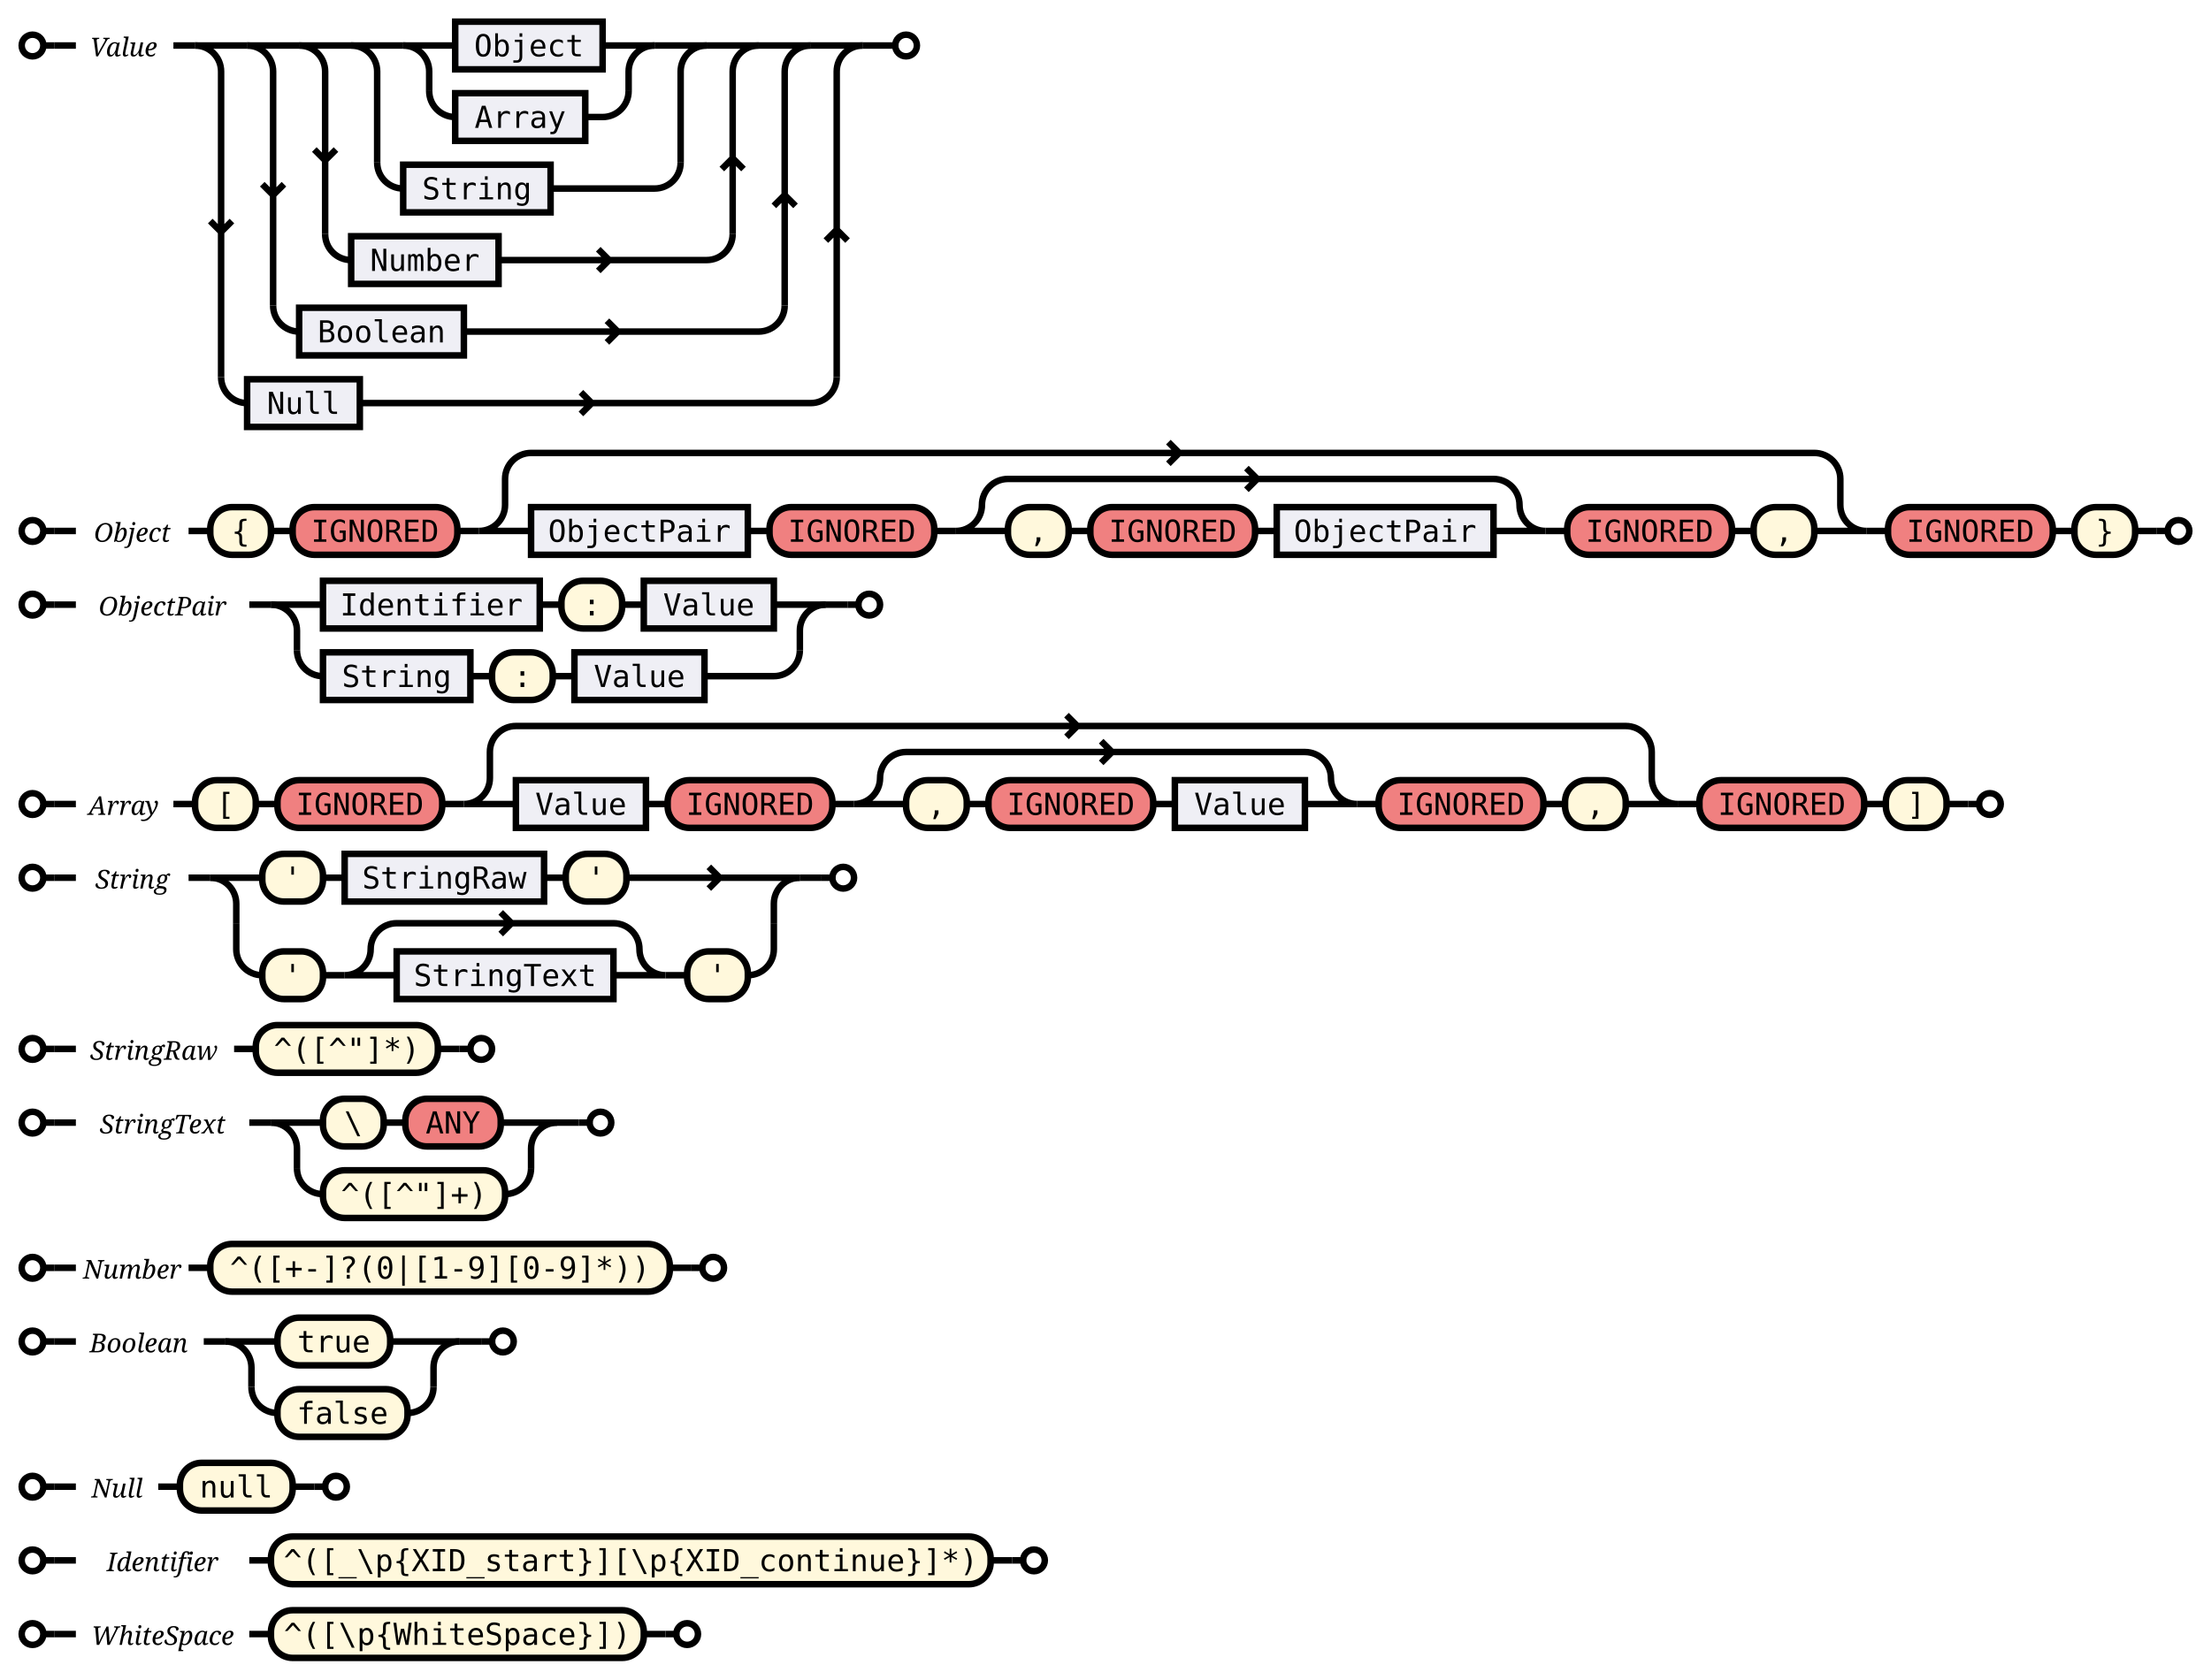
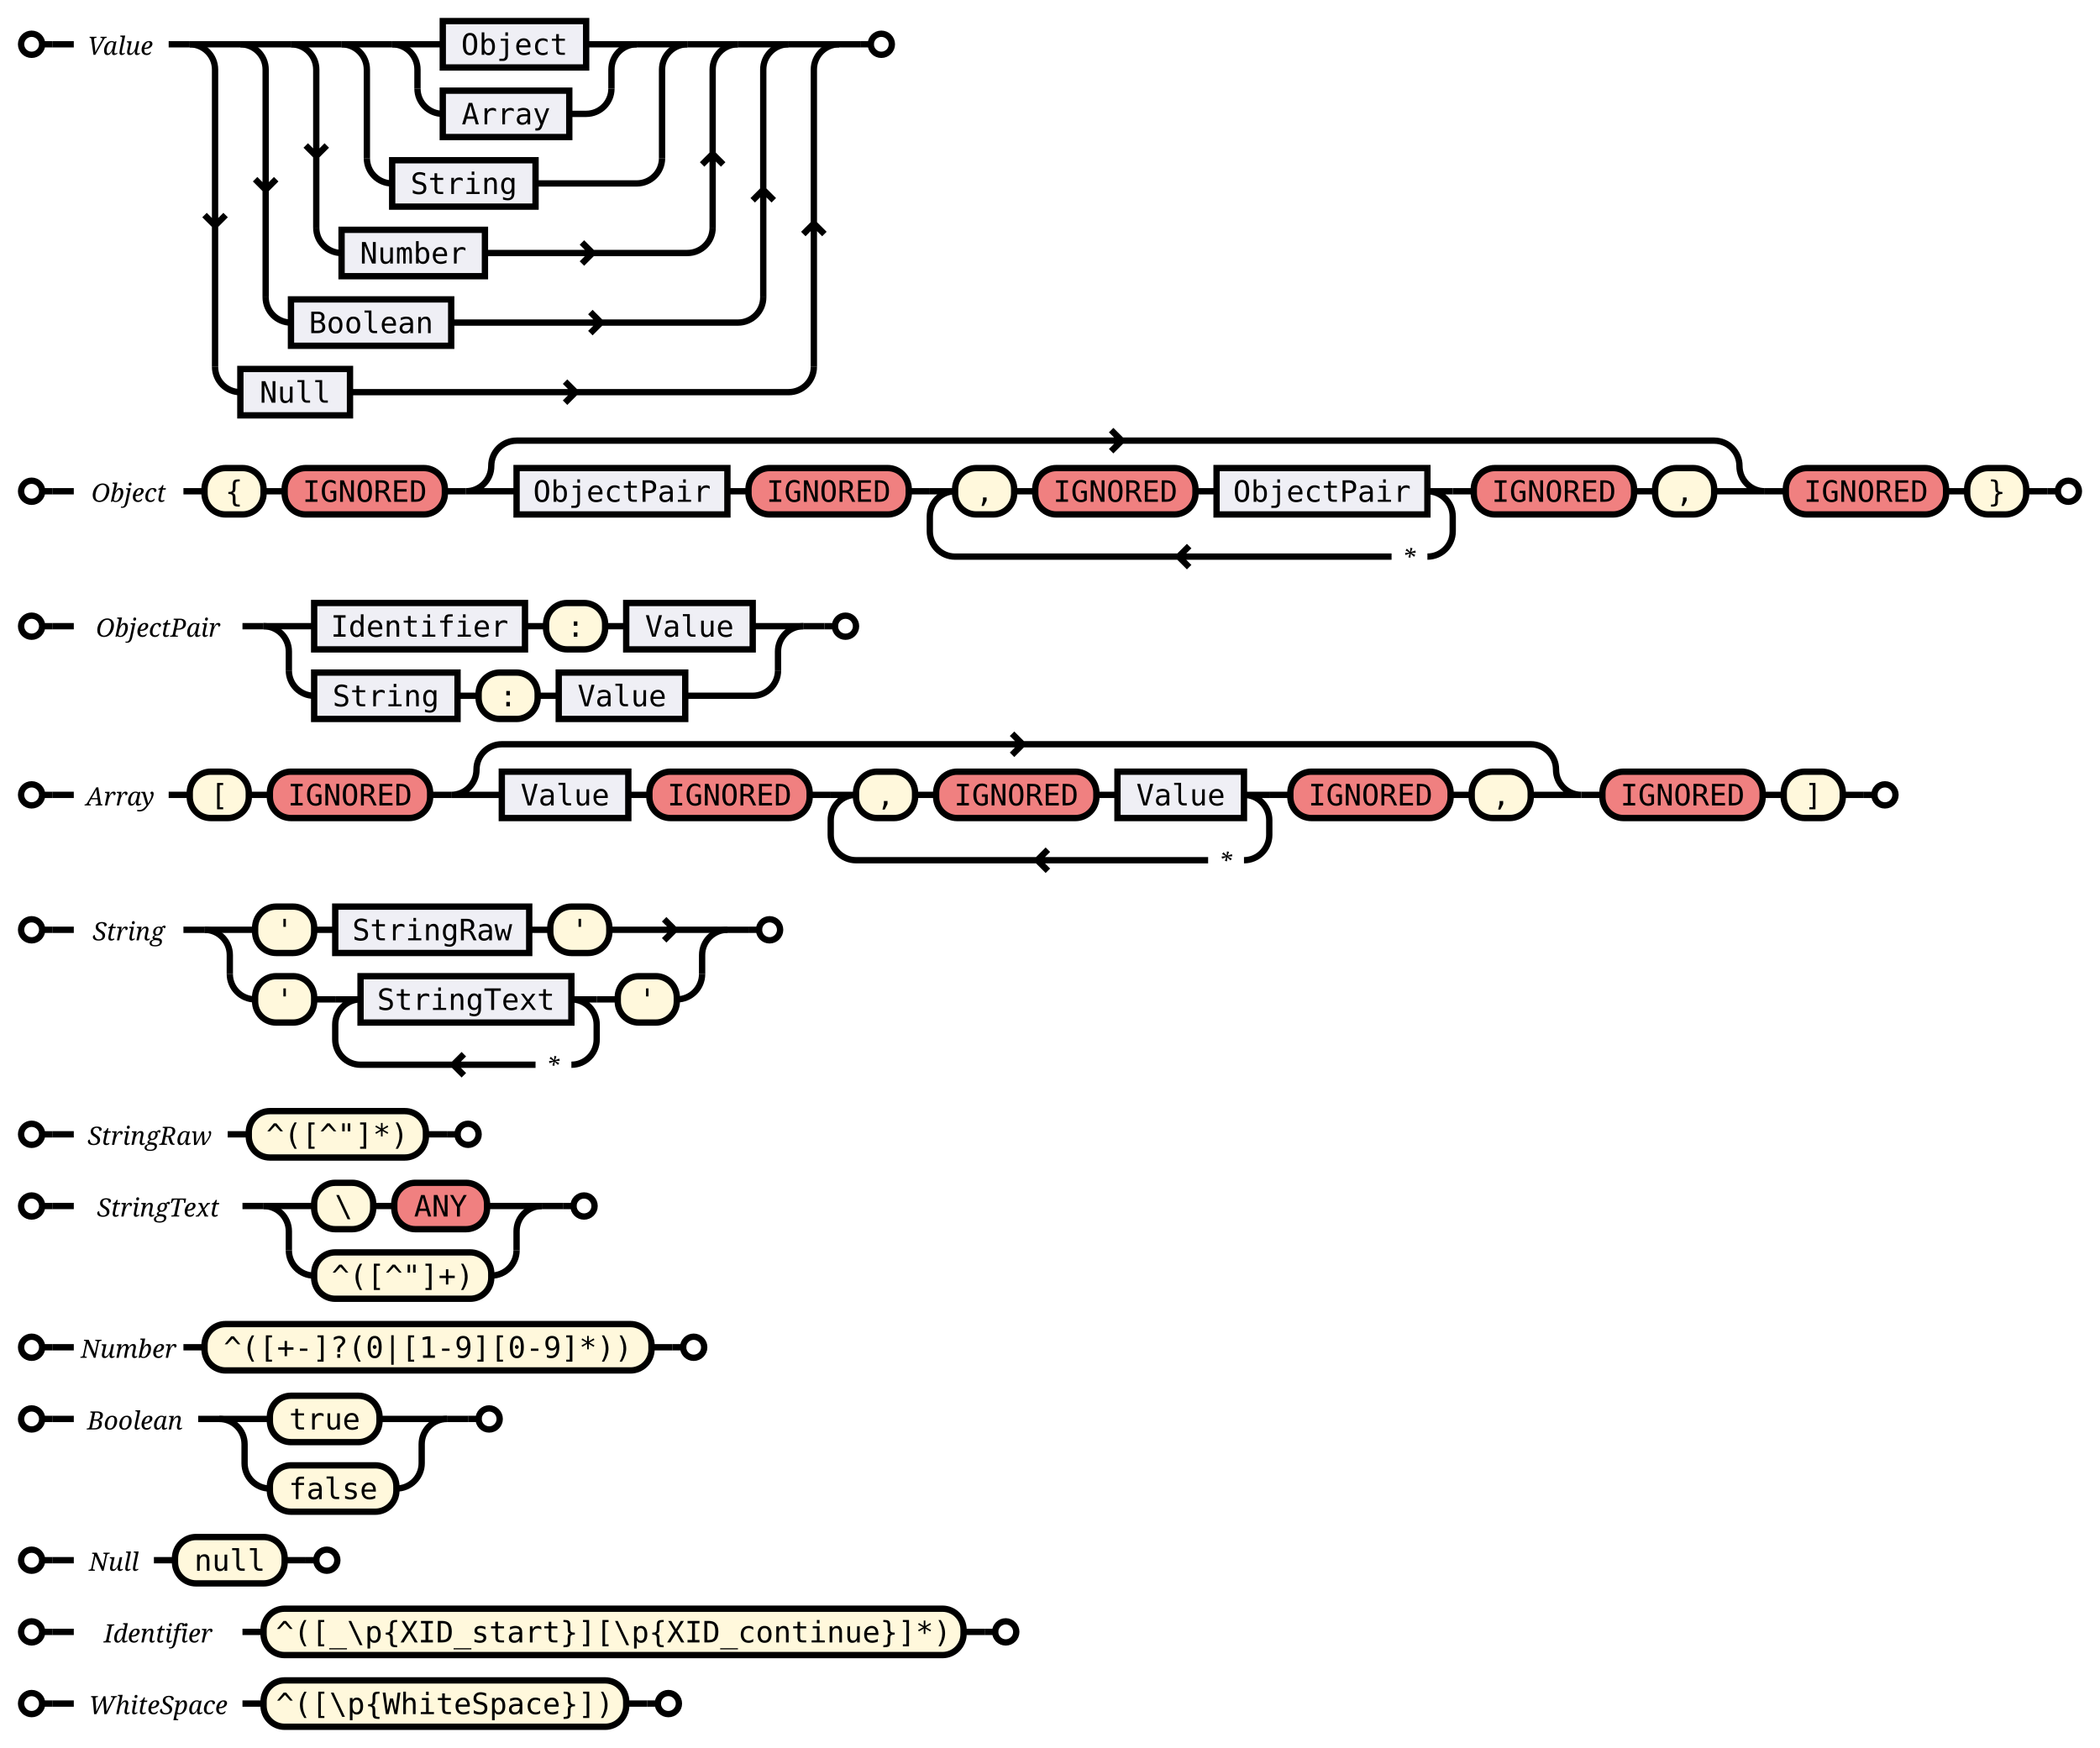
- <svg xmlns="http://www.w3.org/2000/svg" xmlns:xlink="http://www.w3.org/1999/xlink" class="railroad" viewBox="0 0 1020 775">
+ <svg xmlns="http://www.w3.org/2000/svg" xmlns:xlink="http://www.w3.org/1999/xlink" class="railroad" viewBox="0 0 996 829">
  <style type="text/css">
svg.railroad {
    background-color: hsl(30, 20%, 95%);
    background-size: 15px 15px;
    background-image: linear-gradient(to right, rgba(30, 30, 30, .05) 1px, transparent 1px),
    linear-gradient(to bottom, rgba(30, 30, 30, .05) 1px, transparent 1px);
}

svg.railroad path {
    stroke-width: 3px;
    stroke: black;
    fill: transparent;
}

svg.railroad .debug {
    stroke-width: 1px;
    stroke: red;
}

svg.railroad text {
    font-size: 14px;
    font-family: monospace;
    text-anchor: middle;
}

svg.railroad .nonterminal text {
    font-weight: bold;
}

svg.railroad text.comment {
    font-family: serif;
    font-style: italic;
    font-size: 12px;
}

svg.railroad rect {
    stroke-width: 3px;
    stroke: black;
}

svg.railroad g.labeledbox &gt; rect {
    stroke-width: 1px;
    stroke: grey;
    stroke-dasharray: 5px;
    fill: rgba(90, 90, 150, .1);
}

svg.railroad .symbol &gt; rect {
    fill: rgba(90, 90, 150, .1);
}

svg.railroad .regex &gt; rect {
    fill: honeydew;
}

svg.railroad .string &gt; rect {
    fill: cornsilk;
}

svg.railroad .character &gt; rect {
    fill: lightcoral;
}
</style>
  <g class="verticalgrid">
    <g class="sequence">
      <path d=" M 10 21 a 5 5 0 0 1 5 -5 a 5 5 0 0 1 5 5 a 5 5 0 0 1 -5 5 a 5 5 0 0 1 -5 -5 m 10 0 h 5" />
      <text class="comment" id="Value" x="57" y="26">
Value</text>
      <g class="choice">
        <path d=" M 90 21 h 24 m 260 0 h 24" />
        <g class="choice">
          <path d=" M 114 21 h 24 m 212 0 h 24" />
          <g class="choice">
            <path d=" M 138 21 h 24 m 164 0 h 24" />
            <g class="choice">
              <path d=" M 162 21 h 24 m 116 0 h 24" />
              <g class="choice">
                <path d=" M 186 21 h 24 m 68 0 h 24" />
                <a class="link" xlink:href="#Object">
                  <g class="symbol">
                    <rect height="22" width="68" x="210" y="10" />
                    <text x="244" y="26">
Object</text>
                  </g>
                </a>
                <path d=" M 186 21 a 12 12 0 0 1 12 12 v 9 m 92 0 v -9 a 12 12 0 0 1 12 -12" />
                <path d=" M 198 42 v 0 a 12 12 0 0 0 12 12 m 60 0 h 8 a 12 12 0 0 0 12 -12 v 0" />
                <a class="link" xlink:href="#Array">
                  <g class="symbol">
                    <rect height="22" width="60" x="210" y="43" />
                    <text x="240" y="59">
Array</text>
                  </g>
                </a>
              </g>
              <path d=" M 162 21 a 12 12 0 0 1 12 12 v 42 m 140 0 v -42 a 12 12 0 0 1 12 -12" />
              <path d=" M 174 75 v 0 a 12 12 0 0 0 12 12 m 68 0 h 48 a 12 12 0 0 0 12 -12 v 0" />
              <a class="link" xlink:href="#String">
                <g class="symbol">
                  <rect height="22" width="68" x="186" y="76" />
                  <text x="220" y="92">
                            String
                        </text>
                </g>
              </a>
            </g>
            <path d=" M 138 21 a 12 12 0 0 1 12 12 v 75 m 0 -34 l -5 -5 m 10 0 l -5 5 m 0 34 m 188 0 v -75 m 0 40 l -5 5 m 10 0 l -5 -5 m 0 -40 a 12 12 0 0 1 12 -12" />
            <path d=" M 150 108 v 0 a 12 12 0 0 0 12 12 m 68 0 h 96 m -45 0 l -5 -5 m 0 10 l 5 -5 m 45 0 a 12 12 0 0 0 12 -12 v 0" />
            <a class="link" xlink:href="#Number">
              <g class="symbol">
                <rect height="22" width="68" x="162" y="109" />
                <text x="196" y="125">
Number</text>
              </g>
            </a>
          </g>
          <path d=" M 114 21 a 12 12 0 0 1 12 12 v 108 m 0 -51 l -5 -5 m 10 0 l -5 5 m 0 51 m 236 0 v -108 m 0 57 l -5 5 m 10 0 l -5 -5 m 0 -57 a 12 12 0 0 1 12 -12" />
          <path d=" M 126 141 v 0 a 12 12 0 0 0 12 12 m 76 0 h 136 m -65 0 l -5 -5 m 0 10 l 5 -5 m 65 0 a 12 12 0 0 0 12 -12 v 0" />
          <a class="link" xlink:href="#Boolean">
            <g class="symbol">
              <rect height="22" width="76" x="138" y="142" />
              <text x="176" y="158">
Boolean</text>
            </g>
          </a>
        </g>
        <path d=" M 90 21 a 12 12 0 0 1 12 12 v 141 m 0 -67 l -5 -5 m 10 0 l -5 5 m 0 67 m 284 0 v -141 m 0 73 l -5 5 m 10 0 l -5 -5 m 0 -73 a 12 12 0 0 1 12 -12" />
        <path d=" M 102 174 v 0 a 12 12 0 0 0 12 12 m 52 0 h 208 m -101 0 l -5 -5 m 0 10 l 5 -5 m 101 0 a 12 12 0 0 0 12 -12 v 0" />
        <a class="link" xlink:href="#Null">
          <g class="symbol">
            <rect height="22" width="52" x="114" y="175" />
            <text x="140" y="191">
Null</text>
          </g>
        </a>
      </g>
      <path d=" M 408 21 h 5 a 5 5 0 0 1 5 -5 a 5 5 0 0 1 5 5 a 5 5 0 0 1 -5 5 a 5 5 0 0 1 -5 -5" />
      <path d=" M 25 21 h 10" />
      <path d=" M 80 21 h 10" />
      <path d=" M 398 21 h 10" />
    </g>
    <g class="sequence">
-       <path d=" M 10 245 a 5 5 0 0 1 5 -5 a 5 5 0 0 1 5 5 a 5 5 0 0 1 -5 5 a 5 5 0 0 1 -5 -5 m 10 0 h 5" />
-       <text class="comment" id="Object" x="61" y="250">
+       <path d=" M 10 233 a 5 5 0 0 1 5 -5 a 5 5 0 0 1 5 5 a 5 5 0 0 1 -5 5 a 5 5 0 0 1 -5 -5 m 10 0 h 5" />
+       <text class="comment" id="Object" x="61" y="238">
Object</text>
      <g class="sequence">
        <g class="string">
-           <rect height="22" rx="10" ry="10" width="28" x="97" y="234" />
-           <text x="111" y="250">
+           <rect height="22" rx="10" ry="10" width="28" x="97" y="222" />
+           <text x="111" y="238">
{</text>
        </g>
        <g class="character">
-           <rect height="22" rx="10" ry="10" width="76" x="135" y="234" />
-           <text x="173" y="250">
+           <rect height="22" rx="10" ry="10" width="76" x="135" y="222" />
+           <text x="173" y="238">
IGNORED</text>
        </g>
        <g class="optional">
-           <path d=" M 221 245 h 24 m -24 0 a 12 12 0 0 0 12 -12 v -12 a 12 12 0 0 1 12 -12 h 592 m -293 0 l -5 -5 m 0 10 l 5 -5 m 293 0 a 12 12 0 0 1 12 12 v 12 a 12 12 0 0 0 12 12 h -24" />
+           <path d=" M 221 233 h 24 m -24 0 a 12 12 0 0 0 12 -12 v 0 a 12 12 0 0 1 12 -12 h 568 m -281 0 l -5 -5 m 0 10 l 5 -5 m 281 0 a 12 12 0 0 1 12 12 v 0 a 12 12 0 0 0 12 12 h -24" />
          <g class="sequence">
            <a class="link" xlink:href="#ObjectPair">
              <g class="symbol">
-                 <rect height="22" width="100" x="245" y="234" />
-                 <text x="295" y="250">
+                 <rect height="22" width="100" x="245" y="222" />
+                 <text x="295" y="238">
ObjectPair</text>
              </g>
            </a>
            <g class="character">
-               <rect height="22" rx="10" ry="10" width="76" x="355" y="234" />
-               <text x="393" y="250">
- IGNORED</text>
-             </g>
-             <g class="optional">
-               <path d=" M 441 245 h 24 m -24 0 a 12 12 0 0 0 12 -12 v 0 a 12 12 0 0 1 12 -12 h 224 m -109 0 l -5 -5 m 0 10 l 5 -5 m 109 0 a 12 12 0 0 1 12 12 v 0 a 12 12 0 0 0 12 12 h -24" />
+               <rect height="22" rx="10" ry="10" width="76" x="355" y="222" />
+               <text x="393" y="238">
+ IGNORED</text>
+             </g>
+             <g class="repeat">
+               <path d=" M 441 233 h 12 m 224 0 h 12 m -12 0 a 12 12 0 0 1 12 12 v 7 a 12 12 0 0 1 -12 12 m -17 0 h -207 m 106 0 l 5 -5 m 0 10 l -5 -5 m -106 0 a 12 12 0 0 1 -12 -12 v -7 a 12 12 0 0 1 12 -12" />
+               <text class="comment" x="668" y="269">
+             *
+         </text>
              <g class="sequence">
                <g class="sequence">
                  <g class="string">
-                     <rect height="22" rx="10" ry="10" width="28" x="465" y="234" />
-                     <text x="479" y="250">
+                     <rect height="22" rx="10" ry="10" width="28" x="453" y="222" />
+                     <text x="467" y="238">
,</text>
                  </g>
                  <g class="character">
-                     <rect height="22" rx="10" ry="10" width="76" x="503" y="234" />
-                     <text x="541" y="250">
- IGNORED</text>
-                   </g>
-                   <path d=" M 493 245 h 10" />
+                     <rect height="22" rx="10" ry="10" width="76" x="491" y="222" />
+                     <text x="529" y="238">
+ IGNORED</text>
+                   </g>
+                   <path d=" M 481 233 h 10" />
                </g>
                <a class="link" xlink:href="#ObjectPair">
                  <g class="symbol">
-                     <rect height="22" width="100" x="589" y="234" />
-                     <text x="639" y="250">
+                     <rect height="22" width="100" x="577" y="222" />
+                     <text x="627" y="238">
ObjectPair</text>
                  </g>
                </a>
-                 <path d=" M 579 245 h 10" />
+                 <path d=" M 567 233 h 10" />
              </g>
            </g>
            <g class="character">
-               <rect height="22" rx="10" ry="10" width="76" x="723" y="234" />
-               <text x="761" y="250">
+               <rect height="22" rx="10" ry="10" width="76" x="699" y="222" />
+               <text x="737" y="238">
IGNORED</text>
            </g>
            <g class="string">
-               <rect height="22" rx="10" ry="10" width="28" x="809" y="234" />
-               <text x="823" y="250">
+               <rect height="22" rx="10" ry="10" width="28" x="785" y="222" />
+               <text x="799" y="238">
,</text>
            </g>
-             <path d=" M 345 245 h 10" />
-             <path d=" M 431 245 h 10" />
-             <path d=" M 713 245 h 10" />
-             <path d=" M 799 245 h 10" />
+             <path d=" M 345 233 h 10" />
+             <path d=" M 431 233 h 10" />
+             <path d=" M 689 233 h 10" />
+             <path d=" M 775 233 h 10" />
          </g>
        </g>
        <g class="character">
-           <rect height="22" rx="10" ry="10" width="76" x="871" y="234" />
-           <text x="909" y="250">
- IGNORED</text>
-         </g>
-         <g class="string">
-           <rect height="22" rx="10" ry="10" width="28" x="957" y="234" />
-           <text x="971" y="250">
+           <rect height="22" rx="10" ry="10" width="76" x="847" y="222" />
+           <text x="885" y="238">
+ IGNORED</text>
+         </g>
+         <g class="string">
+           <rect height="22" rx="10" ry="10" width="28" x="933" y="222" />
+           <text x="947" y="238">
}</text>
        </g>
-         <path d=" M 125 245 h 10" />
-         <path d=" M 211 245 h 10" />
-         <path d=" M 861 245 h 10" />
-         <path d=" M 947 245 h 10" />
-       </g>
-       <path d=" M 995 245 h 5 a 5 5 0 0 1 5 -5 a 5 5 0 0 1 5 5 a 5 5 0 0 1 -5 5 a 5 5 0 0 1 -5 -5" />
-       <path d=" M 25 245 h 10" />
-       <path d=" M 87 245 h 10" />
-       <path d=" M 985 245 h 10" />
-     </g>
-     <g class="sequence">
-       <path d=" M 10 279 a 5 5 0 0 1 5 -5 a 5 5 0 0 1 5 5 a 5 5 0 0 1 -5 5 a 5 5 0 0 1 -5 -5 m 10 0 h 5" />
-       <text class="comment" id="ObjectPair" x="75" y="284">
+         <path d=" M 125 233 h 10" />
+         <path d=" M 211 233 h 10" />
+         <path d=" M 837 233 h 10" />
+         <path d=" M 923 233 h 10" />
+       </g>
+       <path d=" M 971 233 h 5 a 5 5 0 0 1 5 -5 a 5 5 0 0 1 5 5 a 5 5 0 0 1 -5 5 a 5 5 0 0 1 -5 -5" />
+       <path d=" M 25 233 h 10" />
+       <path d=" M 87 233 h 10" />
+       <path d=" M 961 233 h 10" />
+     </g>
+     <g class="sequence">
+       <path d=" M 10 297 a 5 5 0 0 1 5 -5 a 5 5 0 0 1 5 5 a 5 5 0 0 1 -5 5 a 5 5 0 0 1 -5 -5 m 10 0 h 5" />
+       <text class="comment" id="ObjectPair" x="75" y="302">
ObjectPair</text>
      <g class="choice">
-         <path d=" M 125 279 h 24 m 208 0 h 24" />
+         <path d=" M 125 297 h 24 m 208 0 h 24" />
        <g class="sequence">
          <g class="sequence">
            <a class="link" xlink:href="#Identifier">
              <g class="symbol">
-                 <rect height="22" width="100" x="149" y="268" />
-                 <text x="199" y="284">
+                 <rect height="22" width="100" x="149" y="286" />
+                 <text x="199" y="302">
Identifier</text>
              </g>
            </a>
            <g class="string">
-               <rect height="22" rx="10" ry="10" width="28" x="259" y="268" />
-               <text x="273" y="284">
+               <rect height="22" rx="10" ry="10" width="28" x="259" y="286" />
+               <text x="273" y="302">
:</text>
            </g>
-             <path d=" M 249 279 h 10" />
+             <path d=" M 249 297 h 10" />
          </g>
          <a class="link" xlink:href="#Value">
            <g class="symbol">
-               <rect height="22" width="60" x="297" y="268" />
-               <text x="327" y="284">
+               <rect height="22" width="60" x="297" y="286" />
+               <text x="327" y="302">
Value</text>
            </g>
          </a>
-           <path d=" M 287 279 h 10" />
-         </g>
-         <path d=" M 125 279 a 12 12 0 0 1 12 12 v 9 m 232 0 v -9 a 12 12 0 0 1 12 -12" />
-         <path d=" M 137 300 v 0 a 12 12 0 0 0 12 12 m 176 0 h 32 a 12 12 0 0 0 12 -12 v 0" />
+           <path d=" M 287 297 h 10" />
+         </g>
+         <path d=" M 125 297 a 12 12 0 0 1 12 12 v 9 m 232 0 v -9 a 12 12 0 0 1 12 -12" />
+         <path d=" M 137 318 v 0 a 12 12 0 0 0 12 12 m 176 0 h 32 a 12 12 0 0 0 12 -12 v 0" />
        <g class="sequence">
          <g class="sequence">
            <a class="link" xlink:href="#String">
              <g class="symbol">
-                 <rect height="22" width="68" x="149" y="301" />
-                 <text x="183" y="317">
+                 <rect height="22" width="68" x="149" y="319" />
+                 <text x="183" y="335">
String</text>
              </g>
            </a>
            <g class="string">
-               <rect height="22" rx="10" ry="10" width="28" x="227" y="301" />
-               <text x="241" y="317">
+               <rect height="22" rx="10" ry="10" width="28" x="227" y="319" />
+               <text x="241" y="335">
:</text>
            </g>
-             <path d=" M 217 312 h 10" />
+             <path d=" M 217 330 h 10" />
          </g>
          <a class="link" xlink:href="#Value">
            <g class="symbol">
-               <rect height="22" width="60" x="265" y="301" />
-               <text x="295" y="317">
+               <rect height="22" width="60" x="265" y="319" />
+               <text x="295" y="335">
Value</text>
            </g>
          </a>
-           <path d=" M 255 312 h 10" />
-         </g>
-       </g>
-       <path d=" M 391 279 h 5 a 5 5 0 0 1 5 -5 a 5 5 0 0 1 5 5 a 5 5 0 0 1 -5 5 a 5 5 0 0 1 -5 -5" />
-       <path d=" M 25 279 h 10" />
-       <path d=" M 115 279 h 10" />
-       <path d=" M 381 279 h 10" />
-     </g>
-     <g class="sequence">
-       <path d=" M 10 371 a 5 5 0 0 1 5 -5 a 5 5 0 0 1 5 5 a 5 5 0 0 1 -5 5 a 5 5 0 0 1 -5 -5 m 10 0 h 5" />
-       <text class="comment" id="Array" x="57" y="376">
+           <path d=" M 255 330 h 10" />
+         </g>
+       </g>
+       <path d=" M 391 297 h 5 a 5 5 0 0 1 5 -5 a 5 5 0 0 1 5 5 a 5 5 0 0 1 -5 5 a 5 5 0 0 1 -5 -5" />
+       <path d=" M 25 297 h 10" />
+       <path d=" M 115 297 h 10" />
+       <path d=" M 381 297 h 10" />
+     </g>
+     <g class="sequence">
+       <path d=" M 10 377 a 5 5 0 0 1 5 -5 a 5 5 0 0 1 5 5 a 5 5 0 0 1 -5 5 a 5 5 0 0 1 -5 -5 m 10 0 h 5" />
+       <text class="comment" id="Array" x="57" y="382">
Array</text>
      <g class="sequence">
        <g class="string">
-           <rect height="22" rx="10" ry="10" width="28" x="90" y="360" />
-           <text x="104" y="376">
+           <rect height="22" rx="10" ry="10" width="28" x="90" y="366" />
+           <text x="104" y="382">
[</text>
        </g>
        <g class="character">
-           <rect height="22" rx="10" ry="10" width="76" x="128" y="360" />
-           <text x="166" y="376">
+           <rect height="22" rx="10" ry="10" width="76" x="128" y="366" />
+           <text x="166" y="382">
IGNORED</text>
        </g>
        <g class="optional">
-           <path d=" M 214 371 h 24 m -24 0 a 12 12 0 0 0 12 -12 v -12 a 12 12 0 0 1 12 -12 h 512 m -253 0 l -5 -5 m 0 10 l 5 -5 m 253 0 a 12 12 0 0 1 12 12 v 12 a 12 12 0 0 0 12 12 h -24" />
+           <path d=" M 214 377 h 24 m -24 0 a 12 12 0 0 0 12 -12 v 0 a 12 12 0 0 1 12 -12 h 488 m -241 0 l -5 -5 m 0 10 l 5 -5 m 241 0 a 12 12 0 0 1 12 12 v 0 a 12 12 0 0 0 12 12 h -24" />
          <g class="sequence">
            <a class="link" xlink:href="#Value">
              <g class="symbol">
-                 <rect height="22" width="60" x="238" y="360" />
-                 <text x="268" y="376">
+                 <rect height="22" width="60" x="238" y="366" />
+                 <text x="268" y="382">
Value</text>
              </g>
            </a>
            <g class="character">
-               <rect height="22" rx="10" ry="10" width="76" x="308" y="360" />
-               <text x="346" y="376">
- IGNORED</text>
-             </g>
-             <g class="optional">
-               <path d=" M 394 371 h 24 m -24 0 a 12 12 0 0 0 12 -12 v 0 a 12 12 0 0 1 12 -12 h 184 m -89 0 l -5 -5 m 0 10 l 5 -5 m 89 0 a 12 12 0 0 1 12 12 v 0 a 12 12 0 0 0 12 12 h -24" />
+               <rect height="22" rx="10" ry="10" width="76" x="308" y="366" />
+               <text x="346" y="382">
+ IGNORED</text>
+             </g>
+             <g class="repeat">
+               <path d=" M 394 377 h 12 m 184 0 h 12 m -12 0 a 12 12 0 0 1 12 12 v 7 a 12 12 0 0 1 -12 12 m -17 0 h -167 m 86 0 l 5 -5 m 0 10 l -5 -5 m -86 0 a 12 12 0 0 1 -12 -12 v -7 a 12 12 0 0 1 12 -12" />
+               <text class="comment" x="581" y="413">
+             *
+         </text>
              <g class="sequence">
                <g class="sequence">
                  <g class="string">
-                     <rect height="22" rx="10" ry="10" width="28" x="418" y="360" />
-                     <text x="432" y="376">
+                     <rect height="22" rx="10" ry="10" width="28" x="406" y="366" />
+                     <text x="420" y="382">
,</text>
                  </g>
                  <g class="character">
-                     <rect height="22" rx="10" ry="10" width="76" x="456" y="360" />
-                     <text x="494" y="376">
- IGNORED</text>
-                   </g>
-                   <path d=" M 446 371 h 10" />
+                     <rect height="22" rx="10" ry="10" width="76" x="444" y="366" />
+                     <text x="482" y="382">
+ IGNORED</text>
+                   </g>
+                   <path d=" M 434 377 h 10" />
                </g>
                <a class="link" xlink:href="#Value">
                  <g class="symbol">
-                     <rect height="22" width="60" x="542" y="360" />
-                     <text x="572" y="376">
+                     <rect height="22" width="60" x="530" y="366" />
+                     <text x="560" y="382">
Value</text>
                  </g>
                </a>
-                 <path d=" M 532 371 h 10" />
+                 <path d=" M 520 377 h 10" />
              </g>
            </g>
            <g class="character">
-               <rect height="22" rx="10" ry="10" width="76" x="636" y="360" />
-               <text x="674" y="376">
+               <rect height="22" rx="10" ry="10" width="76" x="612" y="366" />
+               <text x="650" y="382">
IGNORED</text>
            </g>
            <g class="string">
-               <rect height="22" rx="10" ry="10" width="28" x="722" y="360" />
-               <text x="736" y="376">
+               <rect height="22" rx="10" ry="10" width="28" x="698" y="366" />
+               <text x="712" y="382">
,</text>
            </g>
-             <path d=" M 298 371 h 10" />
-             <path d=" M 384 371 h 10" />
-             <path d=" M 626 371 h 10" />
-             <path d=" M 712 371 h 10" />
+             <path d=" M 298 377 h 10" />
+             <path d=" M 384 377 h 10" />
+             <path d=" M 602 377 h 10" />
+             <path d=" M 688 377 h 10" />
          </g>
        </g>
        <g class="character">
-           <rect height="22" rx="10" ry="10" width="76" x="784" y="360" />
-           <text x="822" y="376">
- IGNORED</text>
-         </g>
-         <g class="string">
-           <rect height="22" rx="10" ry="10" width="28" x="870" y="360" />
-           <text x="884" y="376">
+           <rect height="22" rx="10" ry="10" width="76" x="760" y="366" />
+           <text x="798" y="382">
+ IGNORED</text>
+         </g>
+         <g class="string">
+           <rect height="22" rx="10" ry="10" width="28" x="846" y="366" />
+           <text x="860" y="382">
]</text>
        </g>
-         <path d=" M 118 371 h 10" />
-         <path d=" M 204 371 h 10" />
-         <path d=" M 774 371 h 10" />
-         <path d=" M 860 371 h 10" />
-       </g>
-       <path d=" M 908 371 h 5 a 5 5 0 0 1 5 -5 a 5 5 0 0 1 5 5 a 5 5 0 0 1 -5 5 a 5 5 0 0 1 -5 -5" />
-       <path d=" M 25 371 h 10" />
-       <path d=" M 80 371 h 10" />
-       <path d=" M 898 371 h 10" />
-     </g>
-     <g class="sequence">
-       <path d=" M 10 405 a 5 5 0 0 1 5 -5 a 5 5 0 0 1 5 5 a 5 5 0 0 1 -5 5 a 5 5 0 0 1 -5 -5 m 10 0 h 5" />
-       <text class="comment" id="String" x="61" y="410">
+         <path d=" M 118 377 h 10" />
+         <path d=" M 204 377 h 10" />
+         <path d=" M 750 377 h 10" />
+         <path d=" M 836 377 h 10" />
+       </g>
+       <path d=" M 884 377 h 5 a 5 5 0 0 1 5 -5 a 5 5 0 0 1 5 5 a 5 5 0 0 1 -5 5 a 5 5 0 0 1 -5 -5" />
+       <path d=" M 25 377 h 10" />
+       <path d=" M 80 377 h 10" />
+       <path d=" M 874 377 h 10" />
+     </g>
+     <g class="sequence">
+       <path d=" M 10 441 a 5 5 0 0 1 5 -5 a 5 5 0 0 1 5 5 a 5 5 0 0 1 -5 5 a 5 5 0 0 1 -5 -5 m 10 0 h 5" />
+       <text class="comment" id="String" x="61" y="446">
String</text>
      <g class="choice">
-         <path d=" M 97 405 h 24 m 168 0 h 80 m -37 0 l -5 -5 m 0 10 l 5 -5 m 37 0" />
+         <path d=" M 97 441 h 24 m 168 0 h 56 m -25 0 l -5 -5 m 0 10 l 5 -5 m 25 0" />
        <g class="sequence">
          <g class="string">
-             <rect height="22" rx="10" ry="10" width="28" x="121" y="394" />
-             <text x="135" y="410">
+             <rect height="22" rx="10" ry="10" width="28" x="121" y="430" />
+             <text x="135" y="446">
'</text>
          </g>
          <a class="link" xlink:href="#StringRaw">
            <g class="symbol">
-               <rect height="22" width="92" x="159" y="394" />
-               <text x="205" y="410">
+               <rect height="22" width="92" x="159" y="430" />
+               <text x="205" y="446">
                StringRaw
            </text>
            </g>
          </a>
          <g class="string">
-             <rect height="22" rx="10" ry="10" width="28" x="261" y="394" />
-             <text x="275" y="410">
+             <rect height="22" rx="10" ry="10" width="28" x="261" y="430" />
+             <text x="275" y="446">
'</text>
          </g>
-           <path d=" M 149 405 h 10" />
-           <path d=" M 251 405 h 10" />
-         </g>
-         <path d=" M 97 405 a 12 12 0 0 1 12 12 v 9 m 248 0 v -9 a 12 12 0 0 1 12 -12" />
-         <path d=" M 109 426 v 12 a 12 12 0 0 0 12 12 m 224 0 h 0 a 12 12 0 0 0 12 -12 v -12" />
+           <path d=" M 149 441 h 10" />
+           <path d=" M 251 441 h 10" />
+         </g>
+         <path d=" M 97 441 a 12 12 0 0 1 12 12 v 9 m 224 0 v -9 a 12 12 0 0 1 12 -12" />
+         <path d=" M 109 462 v 0 a 12 12 0 0 0 12 12 m 200 0 h 0 a 12 12 0 0 0 12 -12 v 0" />
        <g class="sequence">
          <g class="string">
-             <rect height="22" rx="10" ry="10" width="28" x="121" y="439" />
-             <text x="135" y="455">
+             <rect height="22" rx="10" ry="10" width="28" x="121" y="463" />
+             <text x="135" y="479">
'</text>
          </g>
-           <g class="optional">
-             <path d=" M 159 450 h 24 m -24 0 a 12 12 0 0 0 12 -12 v 0 a 12 12 0 0 1 12 -12 h 100 m -47 0 l -5 -5 m 0 10 l 5 -5 m 47 0 a 12 12 0 0 1 12 12 v 0 a 12 12 0 0 0 12 12 h -24" />
+           <g class="repeat">
+             <path d=" M 159 474 h 12 m 100 0 h 12 m -12 0 a 12 12 0 0 1 12 12 v 7 a 12 12 0 0 1 -12 12 m -17 0 h -83 m 44 0 l 5 -5 m 0 10 l -5 -5 m -44 0 a 12 12 0 0 1 -12 -12 v -7 a 12 12 0 0 1 12 -12" />
+             <text class="comment" x="262" y="510">
+             *
+         </text>
            <a class="link" xlink:href="#StringText">
              <g class="symbol">
-                 <rect height="22" width="100" x="183" y="439" />
-                 <text x="233" y="455">
+                 <rect height="22" width="100" x="171" y="463" />
+                 <text x="221" y="479">
        StringText
    </text>
              </g>
            </a>
          </g>
          <g class="string">
-             <rect height="22" rx="10" ry="10" width="28" x="317" y="439" />
-             <text x="331" y="455">
+             <rect height="22" rx="10" ry="10" width="28" x="293" y="463" />
+             <text x="307" y="479">
'</text>
          </g>
-           <path d=" M 149 450 h 10" />
-           <path d=" M 307 450 h 10" />
-         </g>
-       </g>
-       <path d=" M 379 405 h 5 a 5 5 0 0 1 5 -5 a 5 5 0 0 1 5 5 a 5 5 0 0 1 -5 5 a 5 5 0 0 1 -5 -5" />
-       <path d=" M 25 405 h 10" />
-       <path d=" M 87 405 h 10" />
-       <path d=" M 369 405 h 10" />
-     </g>
-     <g class="sequence">
-       <path d=" M 10 484 a 5 5 0 0 1 5 -5 a 5 5 0 0 1 5 5 a 5 5 0 0 1 -5 5 a 5 5 0 0 1 -5 -5 m 10 0 h 5" />
-       <text class="comment" id="StringRaw" x="71" y="489">
+           <path d=" M 149 474 h 10" />
+           <path d=" M 283 474 h 10" />
+         </g>
+       </g>
+       <path d=" M 355 441 h 5 a 5 5 0 0 1 5 -5 a 5 5 0 0 1 5 5 a 5 5 0 0 1 -5 5 a 5 5 0 0 1 -5 -5" />
+       <path d=" M 25 441 h 10" />
+       <path d=" M 87 441 h 10" />
+       <path d=" M 345 441 h 10" />
+     </g>
+     <g class="sequence">
+       <path d=" M 10 538 a 5 5 0 0 1 5 -5 a 5 5 0 0 1 5 5 a 5 5 0 0 1 -5 5 a 5 5 0 0 1 -5 -5 m 10 0 h 5" />
+       <text class="comment" id="StringRaw" x="71" y="543">
            StringRaw
        </text>
      <g class="string">
-         <rect height="22" rx="10" ry="10" width="84" x="118" y="473" />
-         <text x="160" y="489">
+         <rect height="22" rx="10" ry="10" width="84" x="118" y="527" />
+         <text x="160" y="543">
                ^([^"]*)
            </text>
      </g>
-       <path d=" M 212 484 h 5 a 5 5 0 0 1 5 -5 a 5 5 0 0 1 5 5 a 5 5 0 0 1 -5 5 a 5 5 0 0 1 -5 -5" />
-       <path d=" M 25 484 h 10" />
-       <path d=" M 108 484 h 10" />
-       <path d=" M 202 484 h 10" />
-     </g>
-     <g class="sequence">
-       <path d=" M 10 518 a 5 5 0 0 1 5 -5 a 5 5 0 0 1 5 5 a 5 5 0 0 1 -5 5 a 5 5 0 0 1 -5 -5 m 10 0 h 5" />
-       <text class="comment" id="StringText" x="75" y="523">
+       <path d=" M 212 538 h 5 a 5 5 0 0 1 5 -5 a 5 5 0 0 1 5 5 a 5 5 0 0 1 -5 5 a 5 5 0 0 1 -5 -5" />
+       <path d=" M 25 538 h 10" />
+       <path d=" M 108 538 h 10" />
+       <path d=" M 202 538 h 10" />
+     </g>
+     <g class="sequence">
+       <path d=" M 10 572 a 5 5 0 0 1 5 -5 a 5 5 0 0 1 5 5 a 5 5 0 0 1 -5 5 a 5 5 0 0 1 -5 -5 m 10 0 h 5" />
+       <text class="comment" id="StringText" x="75" y="577">
        StringText
    </text>
      <g class="choice">
-         <path d=" M 125 518 h 24 m 82 0 h 26" />
+         <path d=" M 125 572 h 24 m 82 0 h 26" />
        <g class="sequence">
          <g class="string">
-             <rect height="22" rx="10" ry="10" width="28" x="149" y="507" />
-             <text x="163" y="523">
+             <rect height="22" rx="10" ry="10" width="28" x="149" y="561" />
+             <text x="163" y="577">
\</text>
          </g>
          <g class="character">
-             <rect height="22" rx="10" ry="10" width="44" x="187" y="507" />
-             <text x="209" y="523">
+             <rect height="22" rx="10" ry="10" width="44" x="187" y="561" />
+             <text x="209" y="577">
ANY</text>
          </g>
-           <path d=" M 177 518 h 10" />
-         </g>
-         <path d=" M 125 518 a 12 12 0 0 1 12 12 v 9 m 108 0 v -9 a 12 12 0 0 1 12 -12" />
-         <path d=" M 137 539 v 0 a 12 12 0 0 0 12 12 m 84 0 h 0 a 12 12 0 0 0 12 -12 v 0" />
-         <g class="string">
-           <rect height="22" rx="10" ry="10" width="84" x="149" y="540" />
-           <text x="191" y="556">
+           <path d=" M 177 572 h 10" />
+         </g>
+         <path d=" M 125 572 a 12 12 0 0 1 12 12 v 9 m 108 0 v -9 a 12 12 0 0 1 12 -12" />
+         <path d=" M 137 593 v 0 a 12 12 0 0 0 12 12 m 84 0 h 0 a 12 12 0 0 0 12 -12 v 0" />
+         <g class="string">
+           <rect height="22" rx="10" ry="10" width="84" x="149" y="594" />
+           <text x="191" y="610">
                ^([^"]+)
            </text>
        </g>
      </g>
-       <path d=" M 267 518 h 5 a 5 5 0 0 1 5 -5 a 5 5 0 0 1 5 5 a 5 5 0 0 1 -5 5 a 5 5 0 0 1 -5 -5" />
-       <path d=" M 25 518 h 10" />
-       <path d=" M 115 518 h 10" />
-       <path d=" M 257 518 h 10" />
-     </g>
-     <g class="sequence">
-       <path d=" M 10 585 a 5 5 0 0 1 5 -5 a 5 5 0 0 1 5 5 a 5 5 0 0 1 -5 5 a 5 5 0 0 1 -5 -5 m 10 0 h 5" />
-       <text class="comment" id="Number" x="61" y="590">
+       <path d=" M 267 572 h 5 a 5 5 0 0 1 5 -5 a 5 5 0 0 1 5 5 a 5 5 0 0 1 -5 5 a 5 5 0 0 1 -5 -5" />
+       <path d=" M 25 572 h 10" />
+       <path d=" M 115 572 h 10" />
+       <path d=" M 257 572 h 10" />
+     </g>
+     <g class="sequence">
+       <path d=" M 10 639 a 5 5 0 0 1 5 -5 a 5 5 0 0 1 5 5 a 5 5 0 0 1 -5 5 a 5 5 0 0 1 -5 -5 m 10 0 h 5" />
+       <text class="comment" id="Number" x="61" y="644">
Number</text>
      <g class="string">
-         <rect height="22" rx="10" ry="10" width="212" x="97" y="574" />
-         <text x="203" y="590">
+         <rect height="22" rx="10" ry="10" width="212" x="97" y="628" />
+         <text x="203" y="644">
^([+-]?(0|[1-9][0-9]*))</text>
      </g>
-       <path d=" M 319 585 h 5 a 5 5 0 0 1 5 -5 a 5 5 0 0 1 5 5 a 5 5 0 0 1 -5 5 a 5 5 0 0 1 -5 -5" />
-       <path d=" M 25 585 h 10" />
-       <path d=" M 87 585 h 10" />
-       <path d=" M 309 585 h 10" />
-     </g>
-     <g class="sequence">
-       <path d=" M 10 619 a 5 5 0 0 1 5 -5 a 5 5 0 0 1 5 5 a 5 5 0 0 1 -5 5 a 5 5 0 0 1 -5 -5 m 10 0 h 5" />
-       <text class="comment" id="Boolean" x="64" y="624">
+       <path d=" M 319 639 h 5 a 5 5 0 0 1 5 -5 a 5 5 0 0 1 5 5 a 5 5 0 0 1 -5 5 a 5 5 0 0 1 -5 -5" />
+       <path d=" M 25 639 h 10" />
+       <path d=" M 87 639 h 10" />
+       <path d=" M 309 639 h 10" />
+     </g>
+     <g class="sequence">
+       <path d=" M 10 673 a 5 5 0 0 1 5 -5 a 5 5 0 0 1 5 5 a 5 5 0 0 1 -5 5 a 5 5 0 0 1 -5 -5 m 10 0 h 5" />
+       <text class="comment" id="Boolean" x="64" y="678">
Boolean</text>
      <g class="choice">
-         <path d=" M 104 619 h 24 m 52 0 h 32" />
-         <g class="string">
-           <rect height="22" rx="10" ry="10" width="52" x="128" y="608" />
-           <text x="154" y="624">
+         <path d=" M 104 673 h 24 m 52 0 h 32" />
+         <g class="string">
+           <rect height="22" rx="10" ry="10" width="52" x="128" y="662" />
+           <text x="154" y="678">
true</text>
        </g>
-         <path d=" M 104 619 a 12 12 0 0 1 12 12 v 9 m 84 0 v -9 a 12 12 0 0 1 12 -12" />
-         <path d=" M 116 640 v 0 a 12 12 0 0 0 12 12 m 60 0 h 0 a 12 12 0 0 0 12 -12 v 0" />
-         <g class="string">
-           <rect height="22" rx="10" ry="10" width="60" x="128" y="641" />
-           <text x="158" y="657">
+         <path d=" M 104 673 a 12 12 0 0 1 12 12 v 9 m 84 0 v -9 a 12 12 0 0 1 12 -12" />
+         <path d=" M 116 694 v 0 a 12 12 0 0 0 12 12 m 60 0 h 0 a 12 12 0 0 0 12 -12 v 0" />
+         <g class="string">
+           <rect height="22" rx="10" ry="10" width="60" x="128" y="695" />
+           <text x="158" y="711">
false</text>
        </g>
      </g>
-       <path d=" M 222 619 h 5 a 5 5 0 0 1 5 -5 a 5 5 0 0 1 5 5 a 5 5 0 0 1 -5 5 a 5 5 0 0 1 -5 -5" />
-       <path d=" M 25 619 h 10" />
-       <path d=" M 94 619 h 10" />
-       <path d=" M 212 619 h 10" />
-     </g>
-     <g class="sequence">
-       <path d=" M 10 686 a 5 5 0 0 1 5 -5 a 5 5 0 0 1 5 5 a 5 5 0 0 1 -5 5 a 5 5 0 0 1 -5 -5 m 10 0 h 5" />
-       <text class="comment" id="Null" x="54" y="691">
+       <path d=" M 222 673 h 5 a 5 5 0 0 1 5 -5 a 5 5 0 0 1 5 5 a 5 5 0 0 1 -5 5 a 5 5 0 0 1 -5 -5" />
+       <path d=" M 25 673 h 10" />
+       <path d=" M 94 673 h 10" />
+       <path d=" M 212 673 h 10" />
+     </g>
+     <g class="sequence">
+       <path d=" M 10 740 a 5 5 0 0 1 5 -5 a 5 5 0 0 1 5 5 a 5 5 0 0 1 -5 5 a 5 5 0 0 1 -5 -5 m 10 0 h 5" />
+       <text class="comment" id="Null" x="54" y="745">
Null</text>
      <g class="string">
-         <rect height="22" rx="10" ry="10" width="52" x="83" y="675" />
-         <text x="109" y="691">
+         <rect height="22" rx="10" ry="10" width="52" x="83" y="729" />
+         <text x="109" y="745">
null</text>
      </g>
-       <path d=" M 145 686 h 5 a 5 5 0 0 1 5 -5 a 5 5 0 0 1 5 5 a 5 5 0 0 1 -5 5 a 5 5 0 0 1 -5 -5" />
-       <path d=" M 25 686 h 10" />
-       <path d=" M 73 686 h 10" />
-       <path d=" M 135 686 h 10" />
-     </g>
-     <g class="sequence">
-       <path d=" M 10 720 a 5 5 0 0 1 5 -5 a 5 5 0 0 1 5 5 a 5 5 0 0 1 -5 5 a 5 5 0 0 1 -5 -5 m 10 0 h 5" />
-       <text class="comment" id="Identifier" x="75" y="725">
+       <path d=" M 145 740 h 5 a 5 5 0 0 1 5 -5 a 5 5 0 0 1 5 5 a 5 5 0 0 1 -5 5 a 5 5 0 0 1 -5 -5" />
+       <path d=" M 25 740 h 10" />
+       <path d=" M 73 740 h 10" />
+       <path d=" M 135 740 h 10" />
+     </g>
+     <g class="sequence">
+       <path d=" M 10 774 a 5 5 0 0 1 5 -5 a 5 5 0 0 1 5 5 a 5 5 0 0 1 -5 5 a 5 5 0 0 1 -5 -5 m 10 0 h 5" />
+       <text class="comment" id="Identifier" x="75" y="779">
Identifier</text>
      <g class="string">
-         <rect height="22" rx="10" ry="10" width="332" x="125" y="709" />
-         <text x="291" y="725">
+         <rect height="22" rx="10" ry="10" width="332" x="125" y="763" />
+         <text x="291" y="779">
^([_\p{XID_start}][\p{XID_continue}]*)</text>
      </g>
-       <path d=" M 467 720 h 5 a 5 5 0 0 1 5 -5 a 5 5 0 0 1 5 5 a 5 5 0 0 1 -5 5 a 5 5 0 0 1 -5 -5" />
-       <path d=" M 25 720 h 10" />
-       <path d=" M 115 720 h 10" />
-       <path d=" M 457 720 h 10" />
-     </g>
-     <g class="sequence">
-       <path d=" M 10 754 a 5 5 0 0 1 5 -5 a 5 5 0 0 1 5 5 a 5 5 0 0 1 -5 5 a 5 5 0 0 1 -5 -5 m 10 0 h 5" />
-       <text class="comment" id="WhiteSpace" x="75" y="759">
+       <path d=" M 467 774 h 5 a 5 5 0 0 1 5 -5 a 5 5 0 0 1 5 5 a 5 5 0 0 1 -5 5 a 5 5 0 0 1 -5 -5" />
+       <path d=" M 25 774 h 10" />
+       <path d=" M 115 774 h 10" />
+       <path d=" M 457 774 h 10" />
+     </g>
+     <g class="sequence">
+       <path d=" M 10 808 a 5 5 0 0 1 5 -5 a 5 5 0 0 1 5 5 a 5 5 0 0 1 -5 5 a 5 5 0 0 1 -5 -5 m 10 0 h 5" />
+       <text class="comment" id="WhiteSpace" x="75" y="813">
WhiteSpace</text>
      <g class="string">
-         <rect height="22" rx="10" ry="10" width="172" x="125" y="743" />
-         <text x="211" y="759">
+         <rect height="22" rx="10" ry="10" width="172" x="125" y="797" />
+         <text x="211" y="813">
        ^([\p{WhiteSpace}])
    </text>
      </g>
-       <path d=" M 307 754 h 5 a 5 5 0 0 1 5 -5 a 5 5 0 0 1 5 5 a 5 5 0 0 1 -5 5 a 5 5 0 0 1 -5 -5" />
-       <path d=" M 25 754 h 10" />
-       <path d=" M 115 754 h 10" />
-       <path d=" M 297 754 h 10" />
+       <path d=" M 307 808 h 5 a 5 5 0 0 1 5 -5 a 5 5 0 0 1 5 5 a 5 5 0 0 1 -5 5 a 5 5 0 0 1 -5 -5" />
+       <path d=" M 25 808 h 10" />
+       <path d=" M 115 808 h 10" />
+       <path d=" M 297 808 h 10" />
    </g>
  </g>
</svg>
